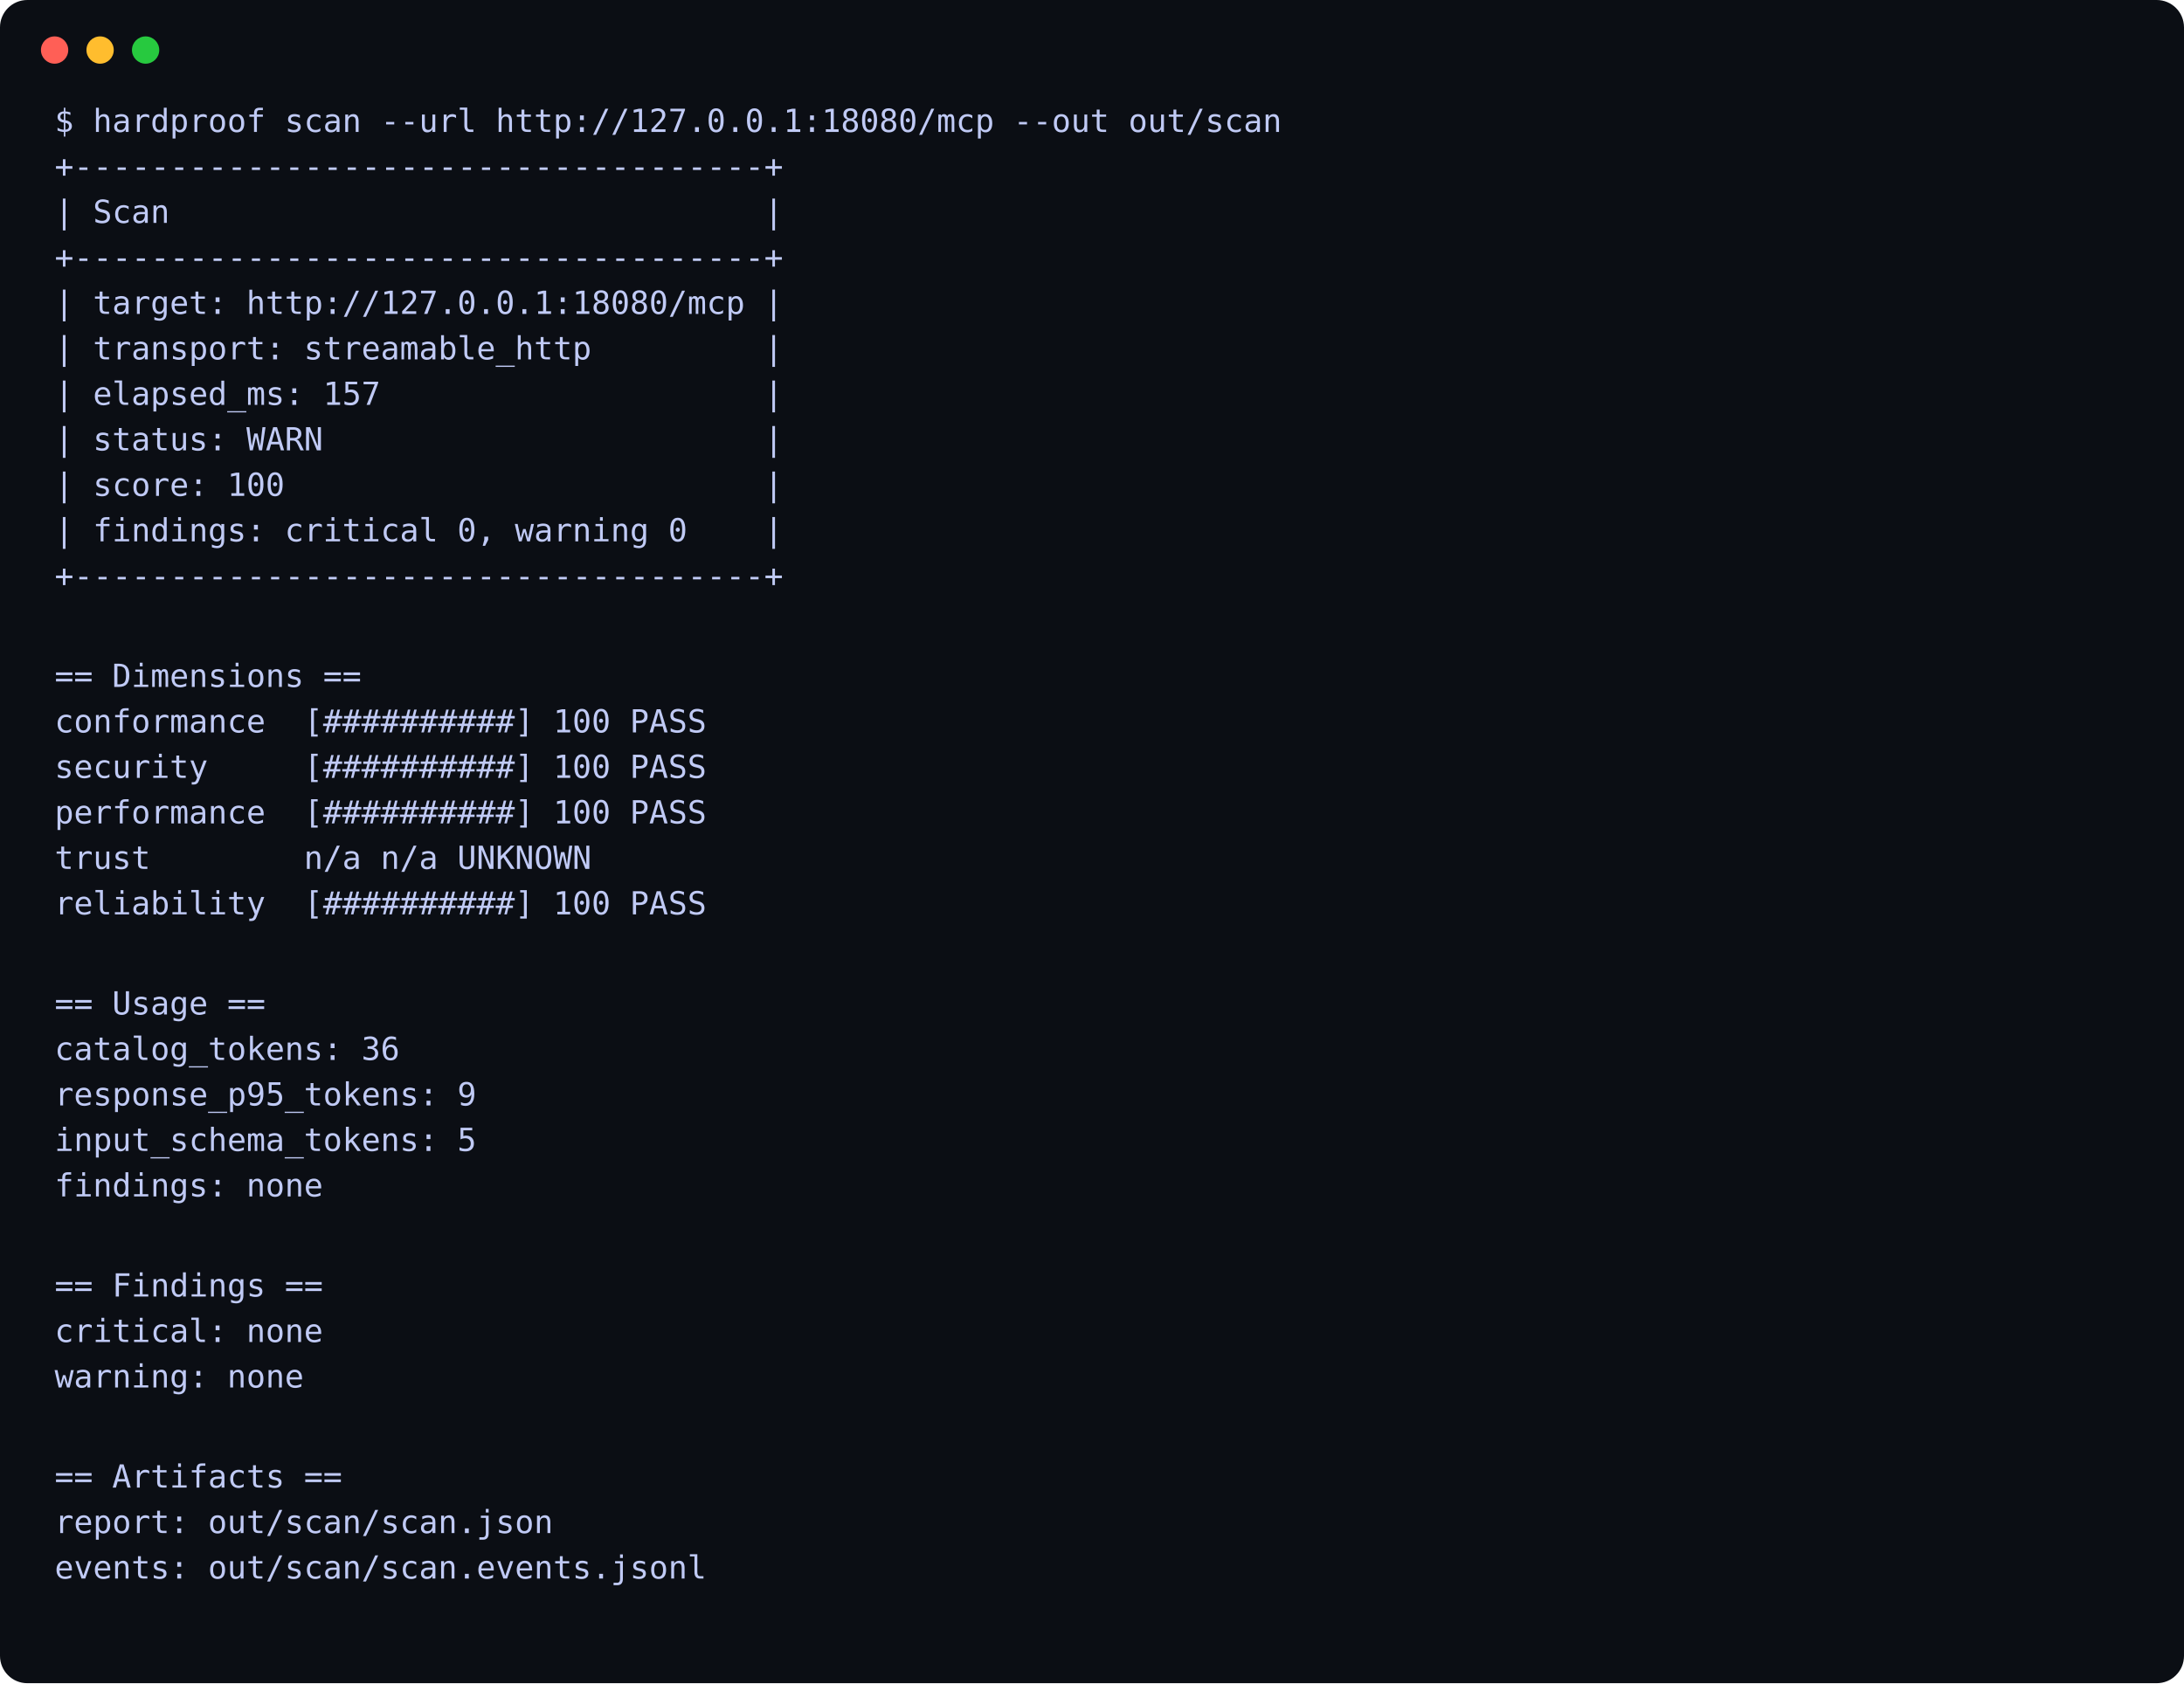
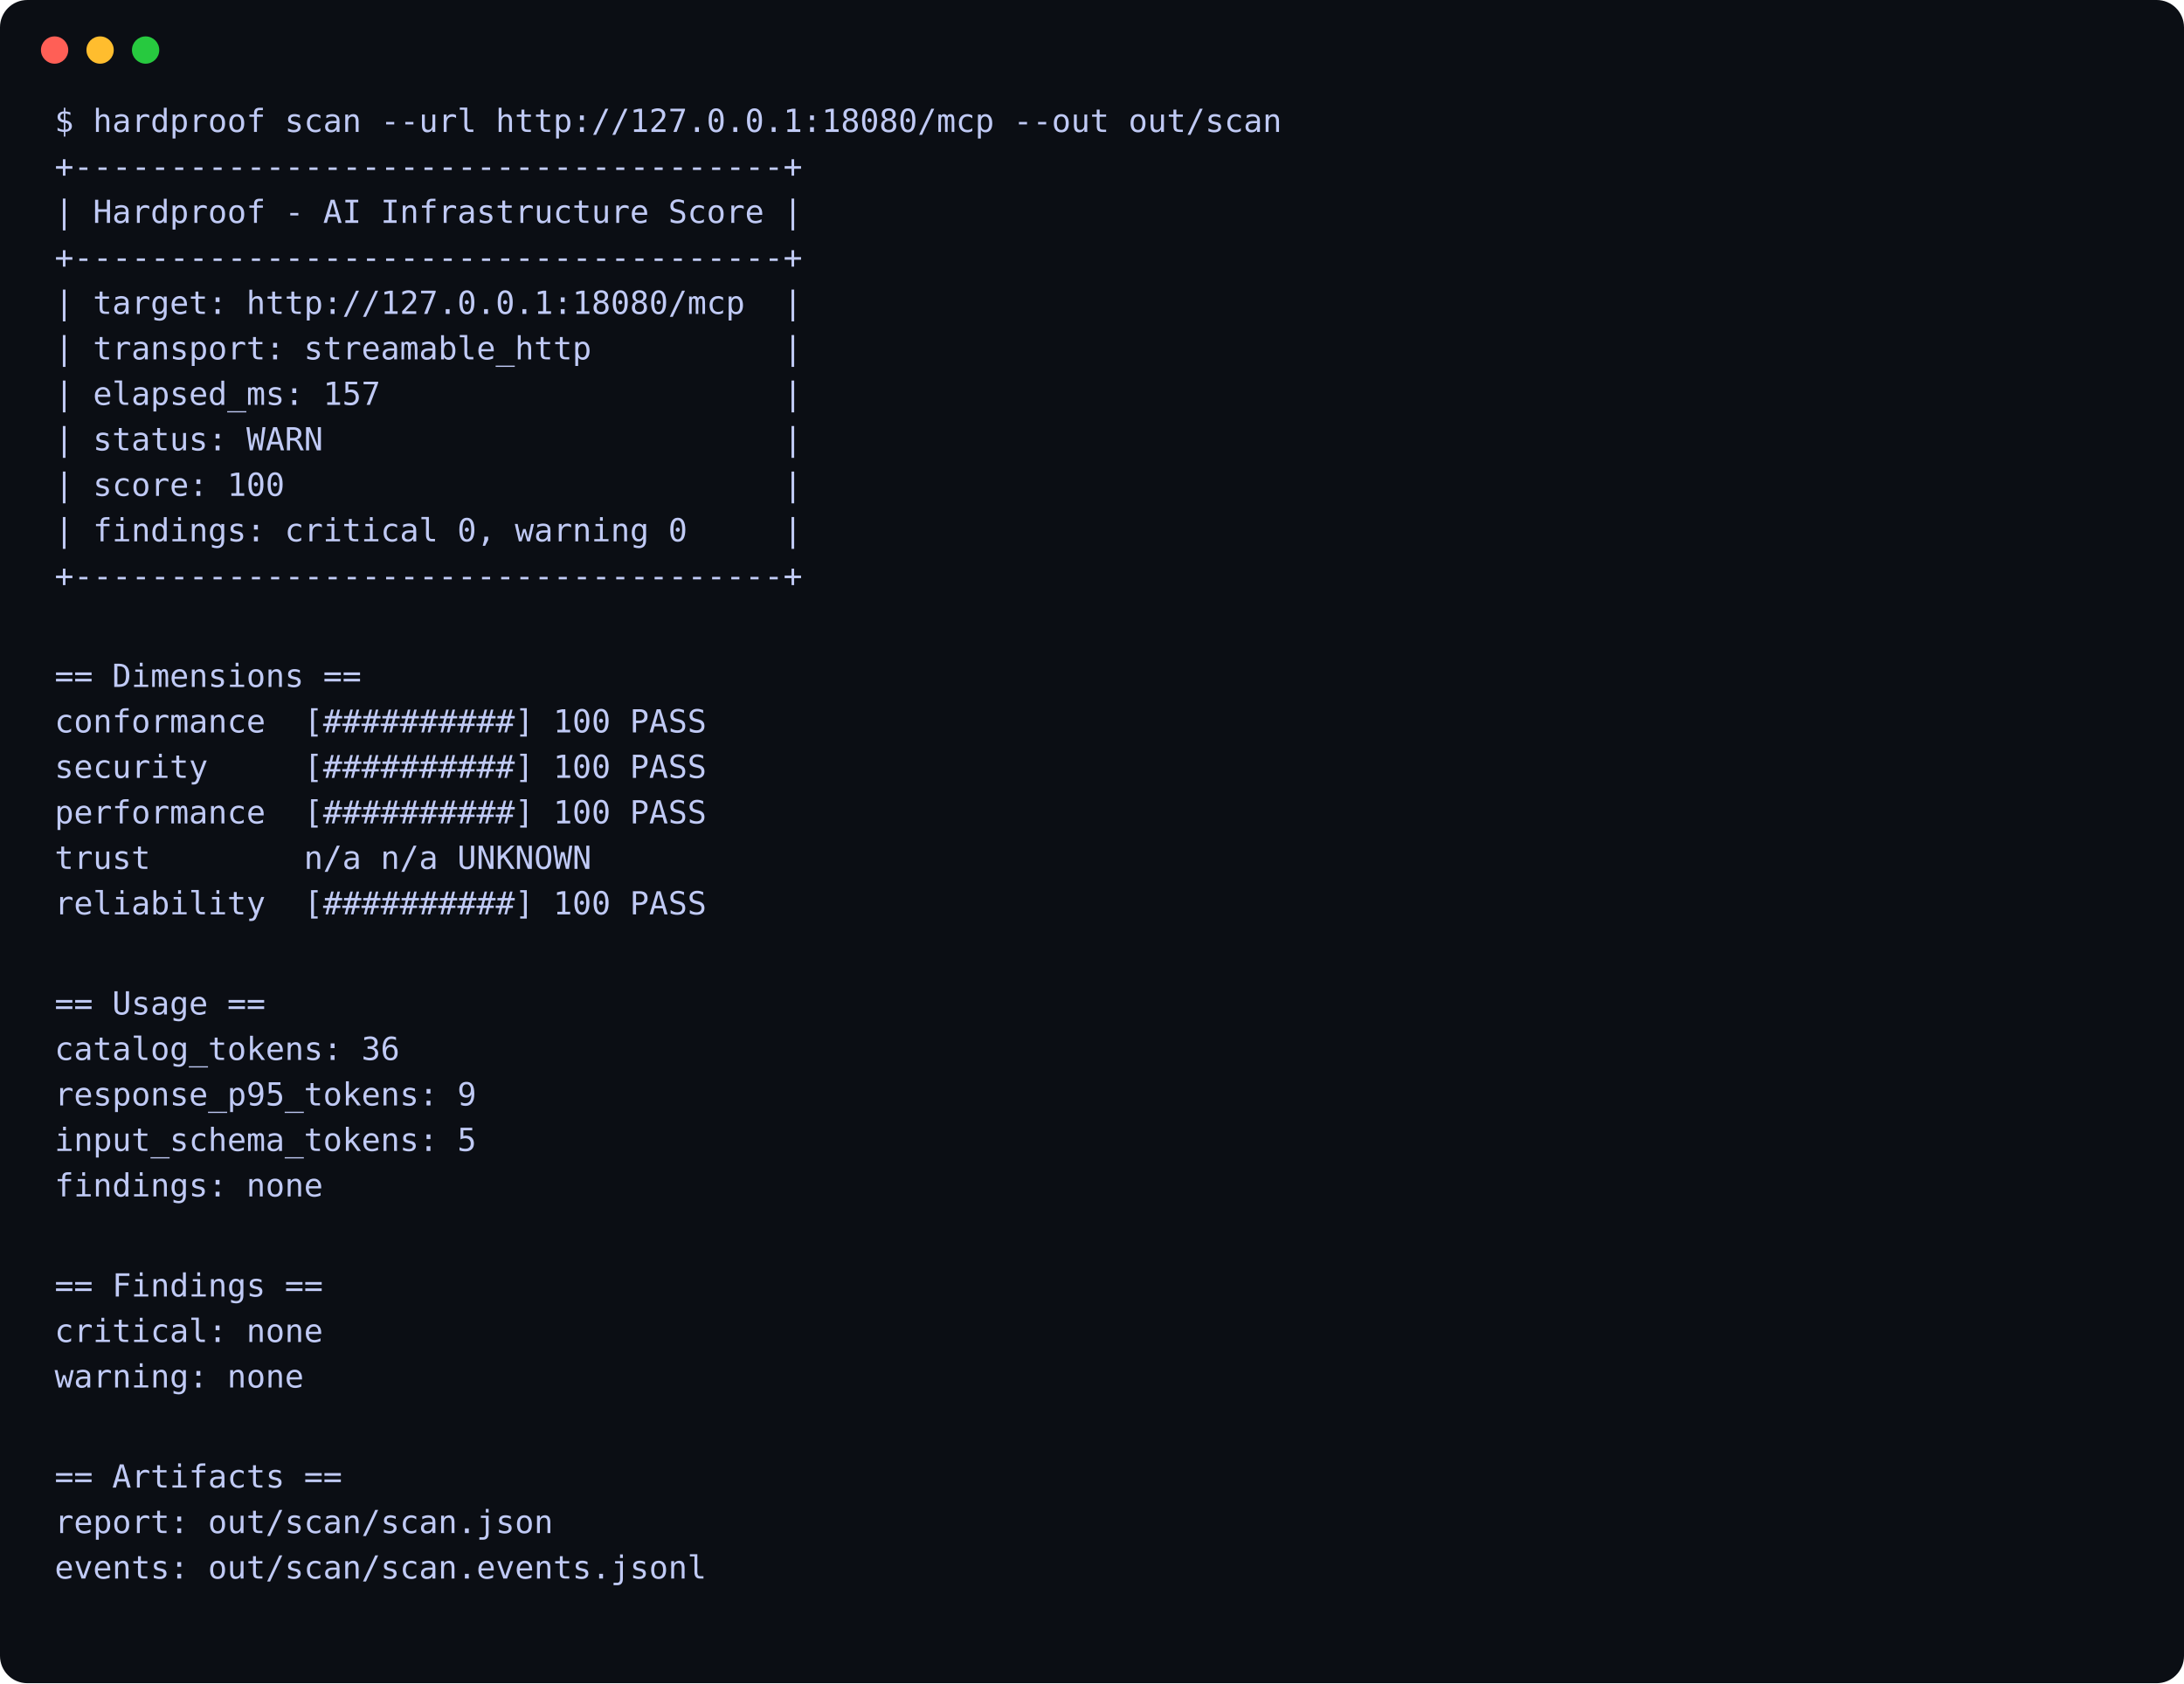
<svg xmlns="http://www.w3.org/2000/svg" width="960" height="740" viewBox="0 0 960 740">
  <rect width="960" height="740" rx="12" fill="#0b0e14" />
  <circle cx="24" cy="22" r="6" fill="#ff5f56" />
  <circle cx="44" cy="22" r="6" fill="#ffbd2e" />
  <circle cx="64" cy="22" r="6" fill="#27c93f" />
  <text x="24" y="58" font-family="SFMono-Regular, Menlo, Monaco, Consolas, monospace" font-size="14" fill="#c0caf5" xml:space="preserve">
    <tspan x="24" dy="0">$ hardproof scan --url http://127.0.0.1:18080/mcp --out out/scan</tspan>
-     <tspan x="24" dy="20">+------------------------------------+</tspan>
-     <tspan x="24" dy="20">| Scan                               |</tspan>
-     <tspan x="24" dy="20">+------------------------------------+</tspan>
-     <tspan x="24" dy="20">| target: http://127.0.0.1:18080/mcp |</tspan>
-     <tspan x="24" dy="20">| transport: streamable_http         |</tspan>
-     <tspan x="24" dy="20">| elapsed_ms: 157                    |</tspan>
-     <tspan x="24" dy="20">| status: WARN                       |</tspan>
-     <tspan x="24" dy="20">| score: 100                         |</tspan>
-     <tspan x="24" dy="20">| findings: critical 0, warning 0    |</tspan>
-     <tspan x="24" dy="20">+------------------------------------+</tspan>
+     <tspan x="24" dy="20">+-------------------------------------+</tspan>
+     <tspan x="24" dy="20">| Hardproof - AI Infrastructure Score |</tspan>
+     <tspan x="24" dy="20">+-------------------------------------+</tspan>
+     <tspan x="24" dy="20">| target: http://127.0.0.1:18080/mcp  |</tspan>
+     <tspan x="24" dy="20">| transport: streamable_http          |</tspan>
+     <tspan x="24" dy="20">| elapsed_ms: 157                     |</tspan>
+     <tspan x="24" dy="20">| status: WARN                        |</tspan>
+     <tspan x="24" dy="20">| score: 100                          |</tspan>
+     <tspan x="24" dy="20">| findings: critical 0, warning 0     |</tspan>
+     <tspan x="24" dy="20">+-------------------------------------+</tspan>
    <tspan x="24" dy="24"> </tspan>
    <tspan x="24" dy="20">== Dimensions ==</tspan>
    <tspan x="24" dy="20">conformance  [##########] 100 PASS</tspan>
    <tspan x="24" dy="20">security     [##########] 100 PASS</tspan>
    <tspan x="24" dy="20">performance  [##########] 100 PASS</tspan>
    <tspan x="24" dy="20">trust        n/a n/a UNKNOWN</tspan>
    <tspan x="24" dy="20">reliability  [##########] 100 PASS</tspan>
    <tspan x="24" dy="24"> </tspan>
    <tspan x="24" dy="20">== Usage ==</tspan>
    <tspan x="24" dy="20">catalog_tokens: 36</tspan>
    <tspan x="24" dy="20">response_p95_tokens: 9</tspan>
    <tspan x="24" dy="20">input_schema_tokens: 5</tspan>
    <tspan x="24" dy="20">findings: none</tspan>
    <tspan x="24" dy="24"> </tspan>
    <tspan x="24" dy="20">== Findings ==</tspan>
    <tspan x="24" dy="20">critical: none</tspan>
    <tspan x="24" dy="20">warning: none</tspan>
    <tspan x="24" dy="24"> </tspan>
    <tspan x="24" dy="20">== Artifacts ==</tspan>
    <tspan x="24" dy="20">report: out/scan/scan.json</tspan>
    <tspan x="24" dy="20">events: out/scan/scan.events.jsonl</tspan>
  </text>
</svg>
